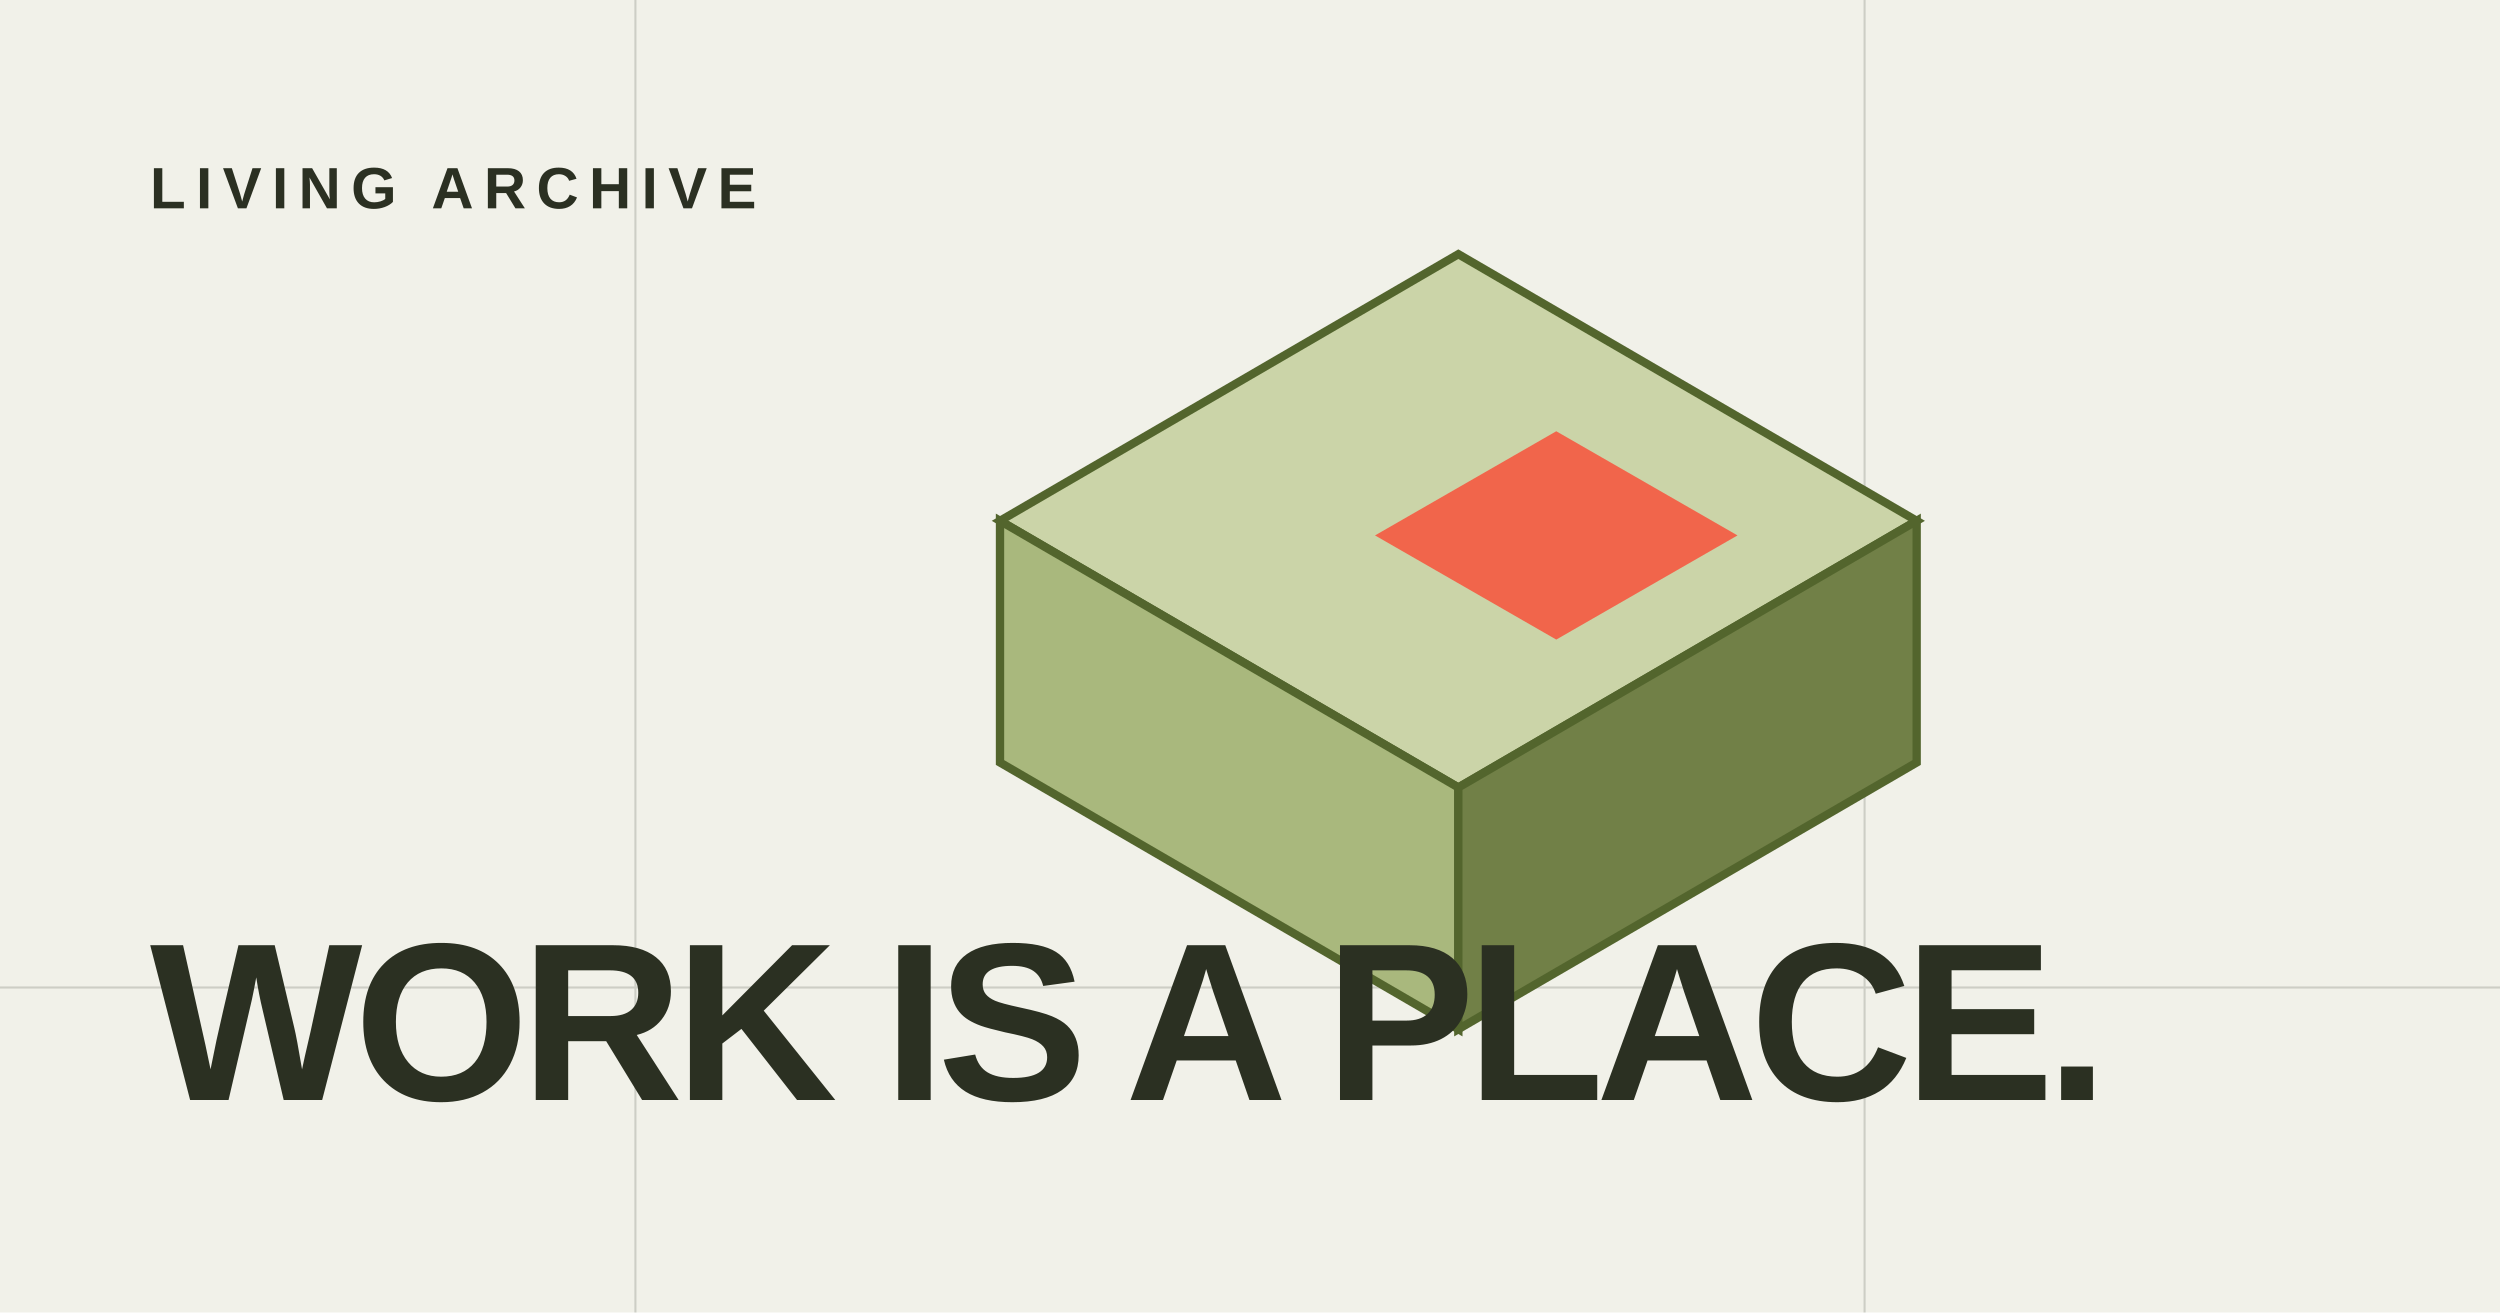
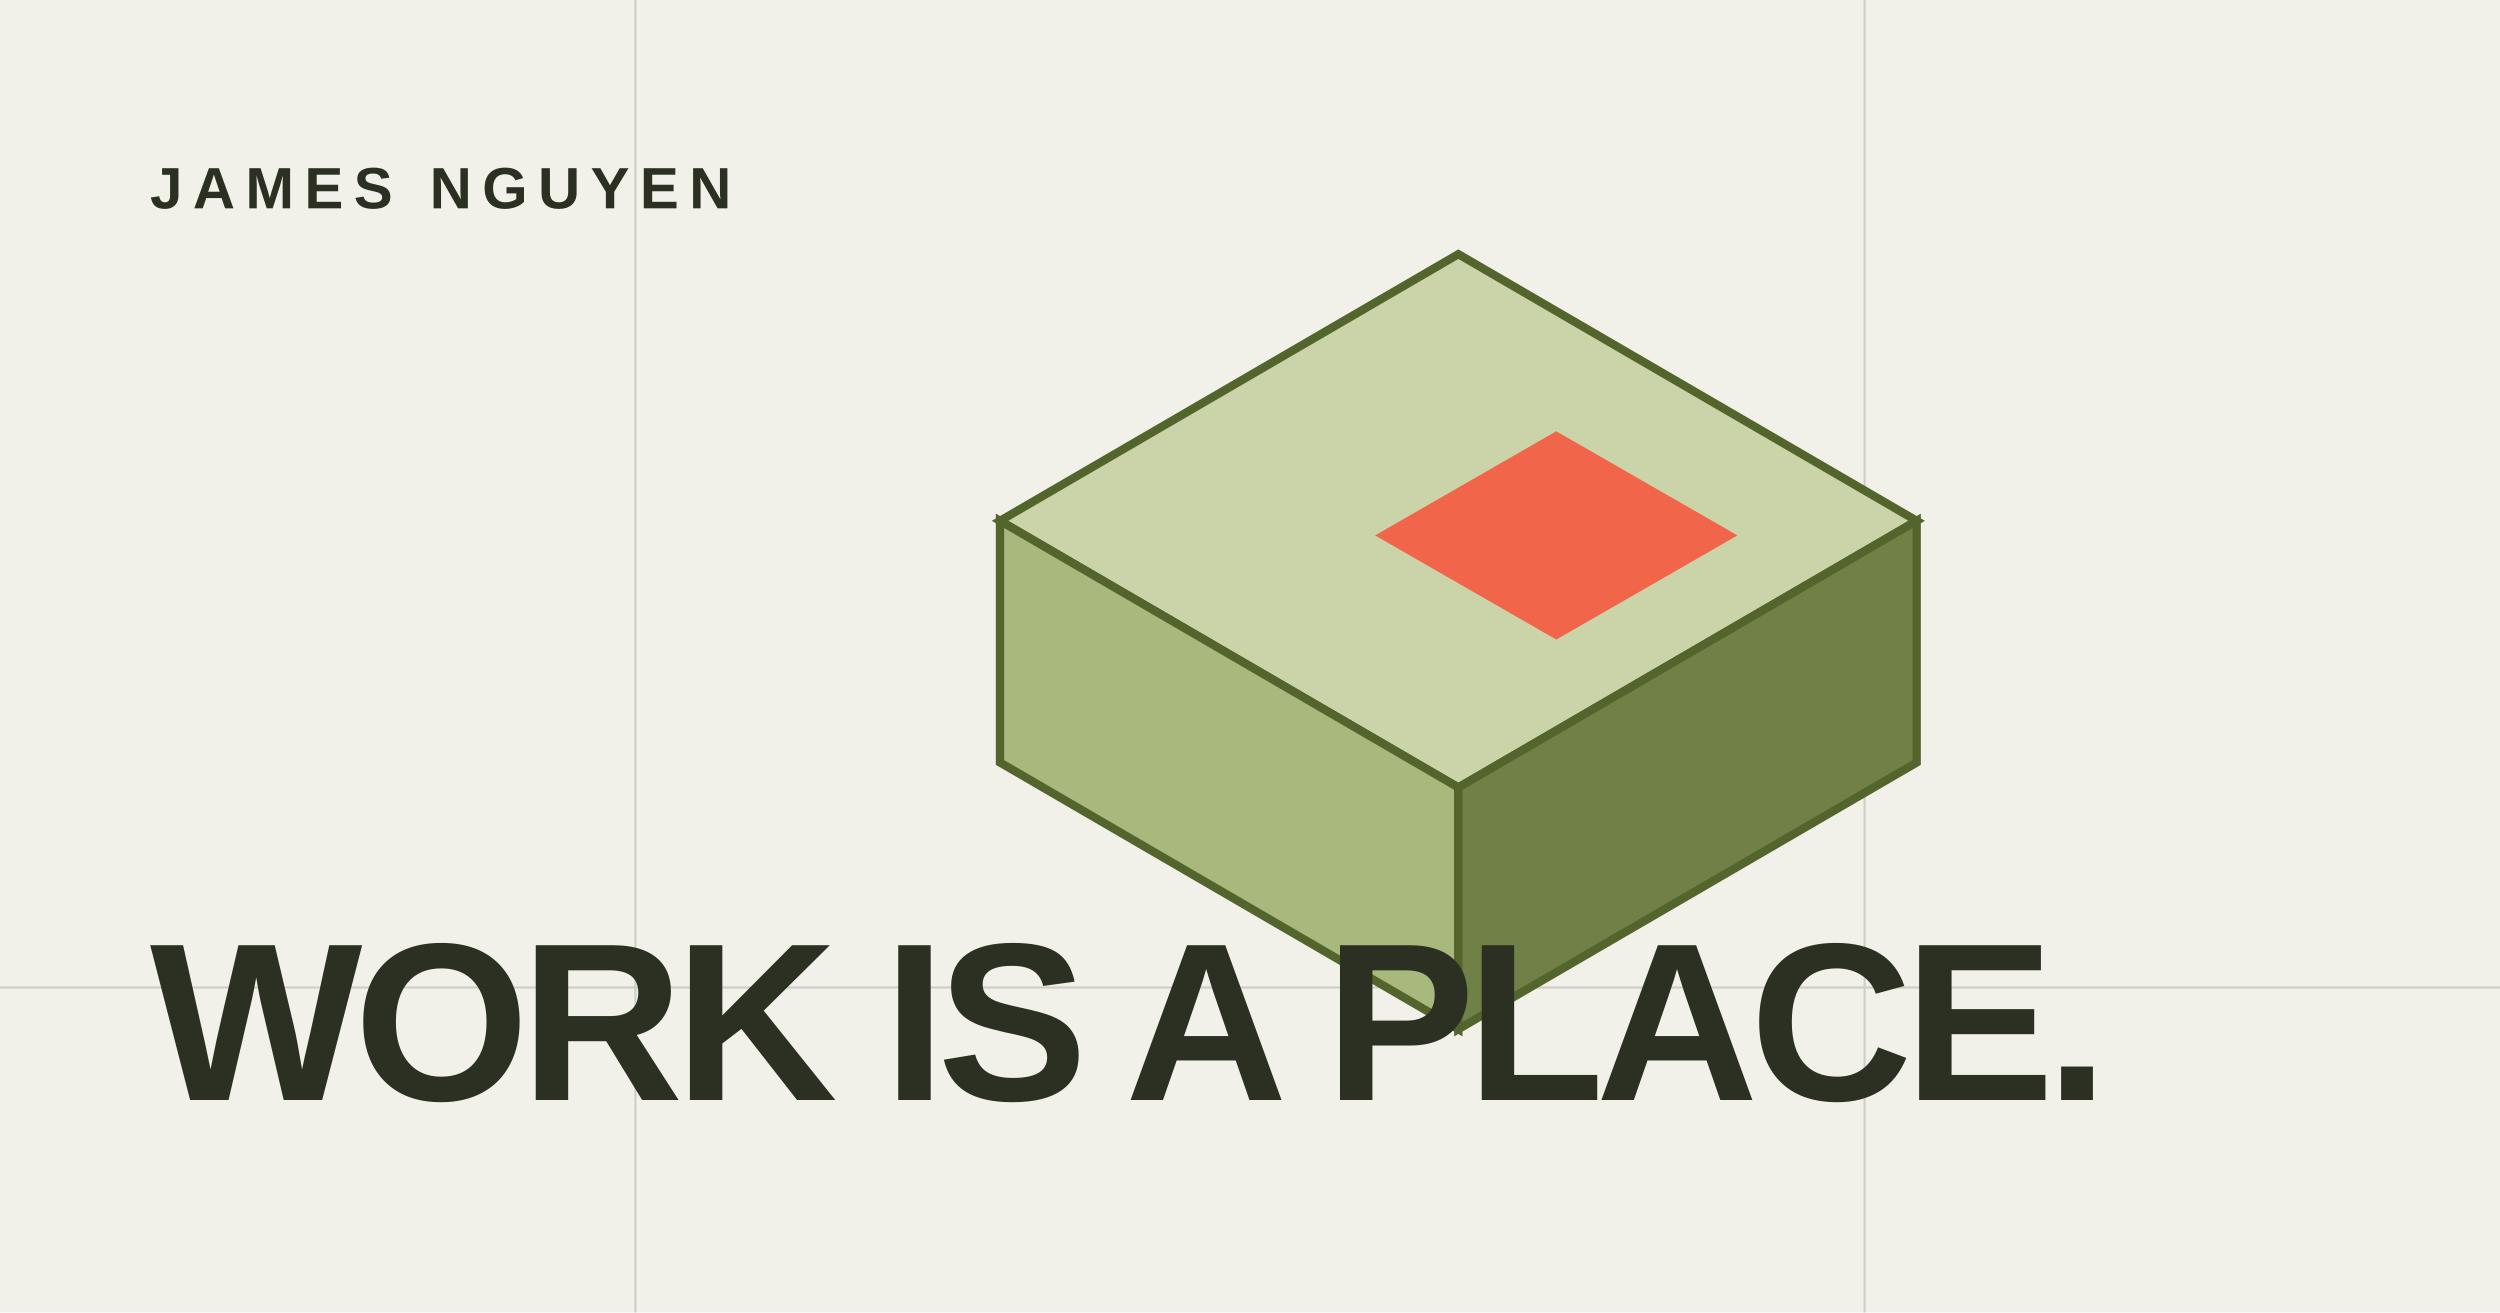
<svg xmlns="http://www.w3.org/2000/svg" width="1200" height="630" viewBox="0 0 1200 630">
  <rect width="1200" height="630" fill="#f1f1e9" />
  <path d="M0 474h1200M305 0v630M895 0v630" stroke="#2b3022" stroke-opacity=".18" />
  <path d="M700 122 920 250 700 378 480 250Z" fill="#cbd4a8" stroke="#53652d" stroke-width="4" />
  <path d="m480 250 220 128v116L480 366Z" fill="#a9b87d" stroke="#53652d" stroke-width="4" />
  <path d="m920 250-220 128v116l220-128Z" fill="#718047" stroke="#53652d" stroke-width="4" />
  <path d="m747 207 87 50-87 50-87-50Z" fill="#f1654b" />
-   <text x="72" y="100" fill="#2b3022" font-family="Arial Narrow,Arial,sans-serif" font-size="28" font-weight="700" letter-spacing="5">LIVING ARCHIVE</text>
+   <text x="72" y="100" fill="#2b3022" font-family="Arial Narrow,Arial,sans-serif" font-size="28" font-weight="700" letter-spacing="5">JAMES NGUYEN</text>
  <text x="72" y="528" fill="#2b3022" font-family="Arial Narrow,Arial,sans-serif" font-size="108" font-weight="700" letter-spacing="-4">WORK IS A PLACE.</text>
</svg>
